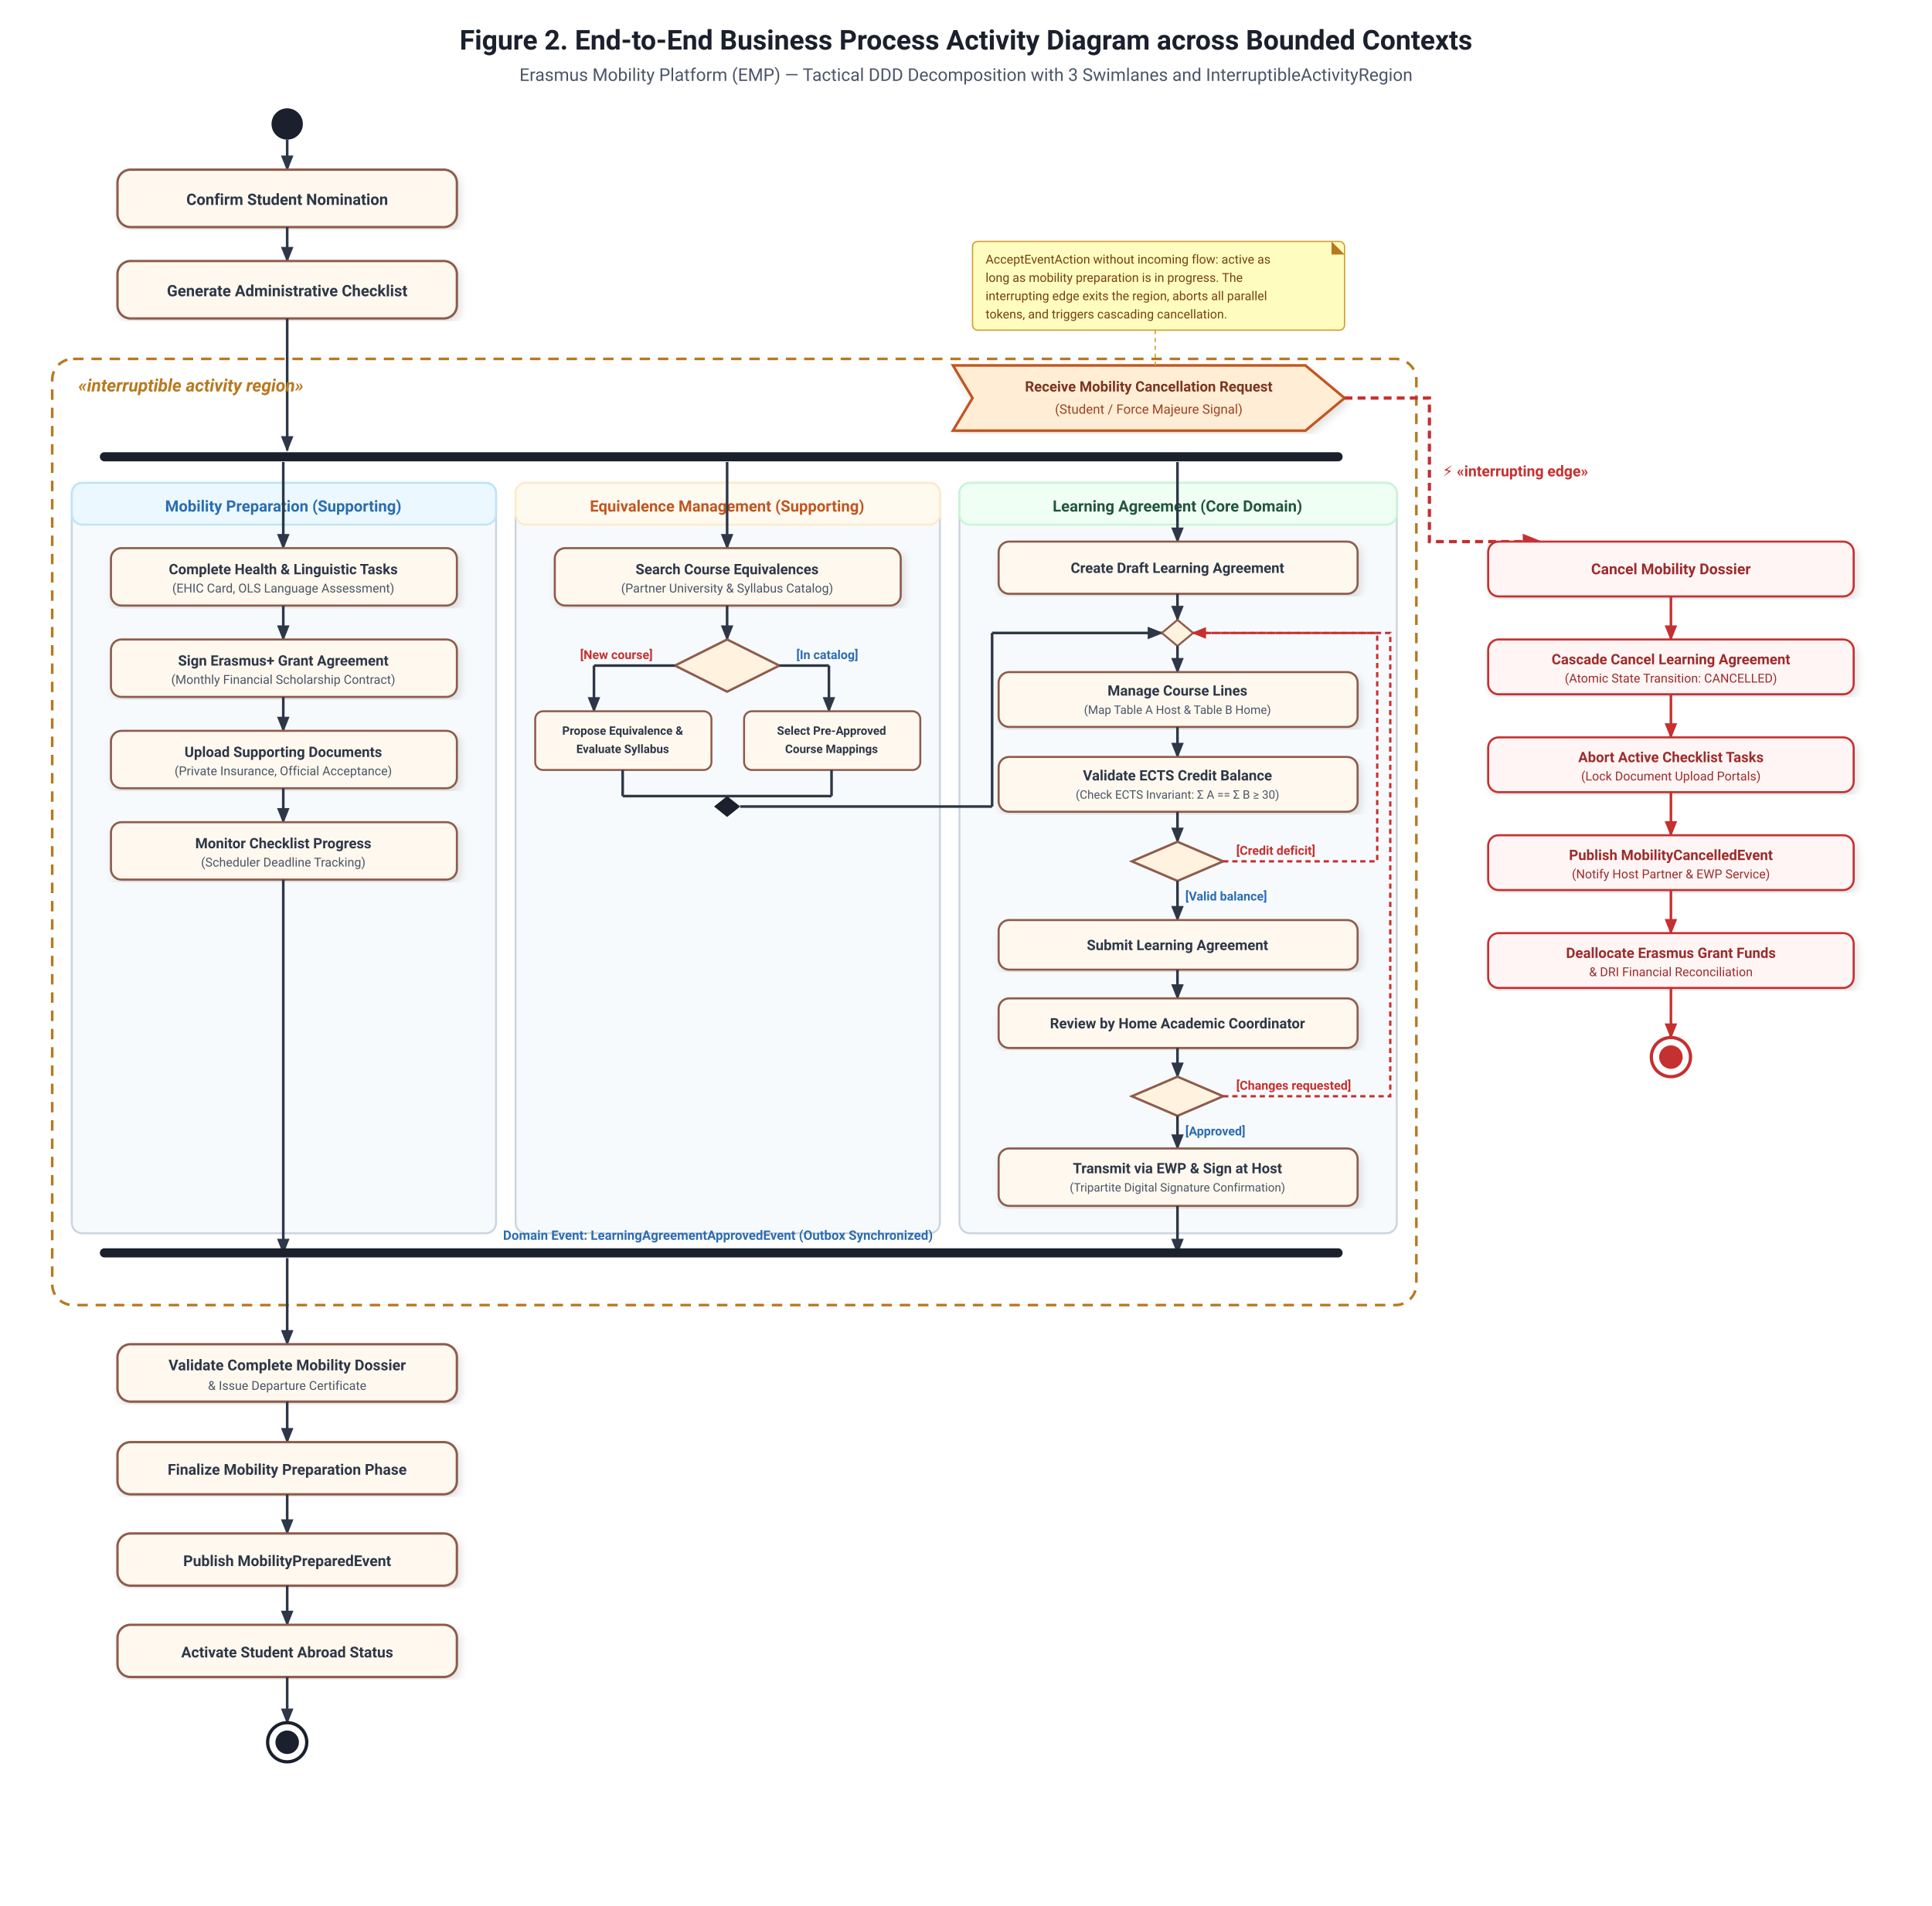
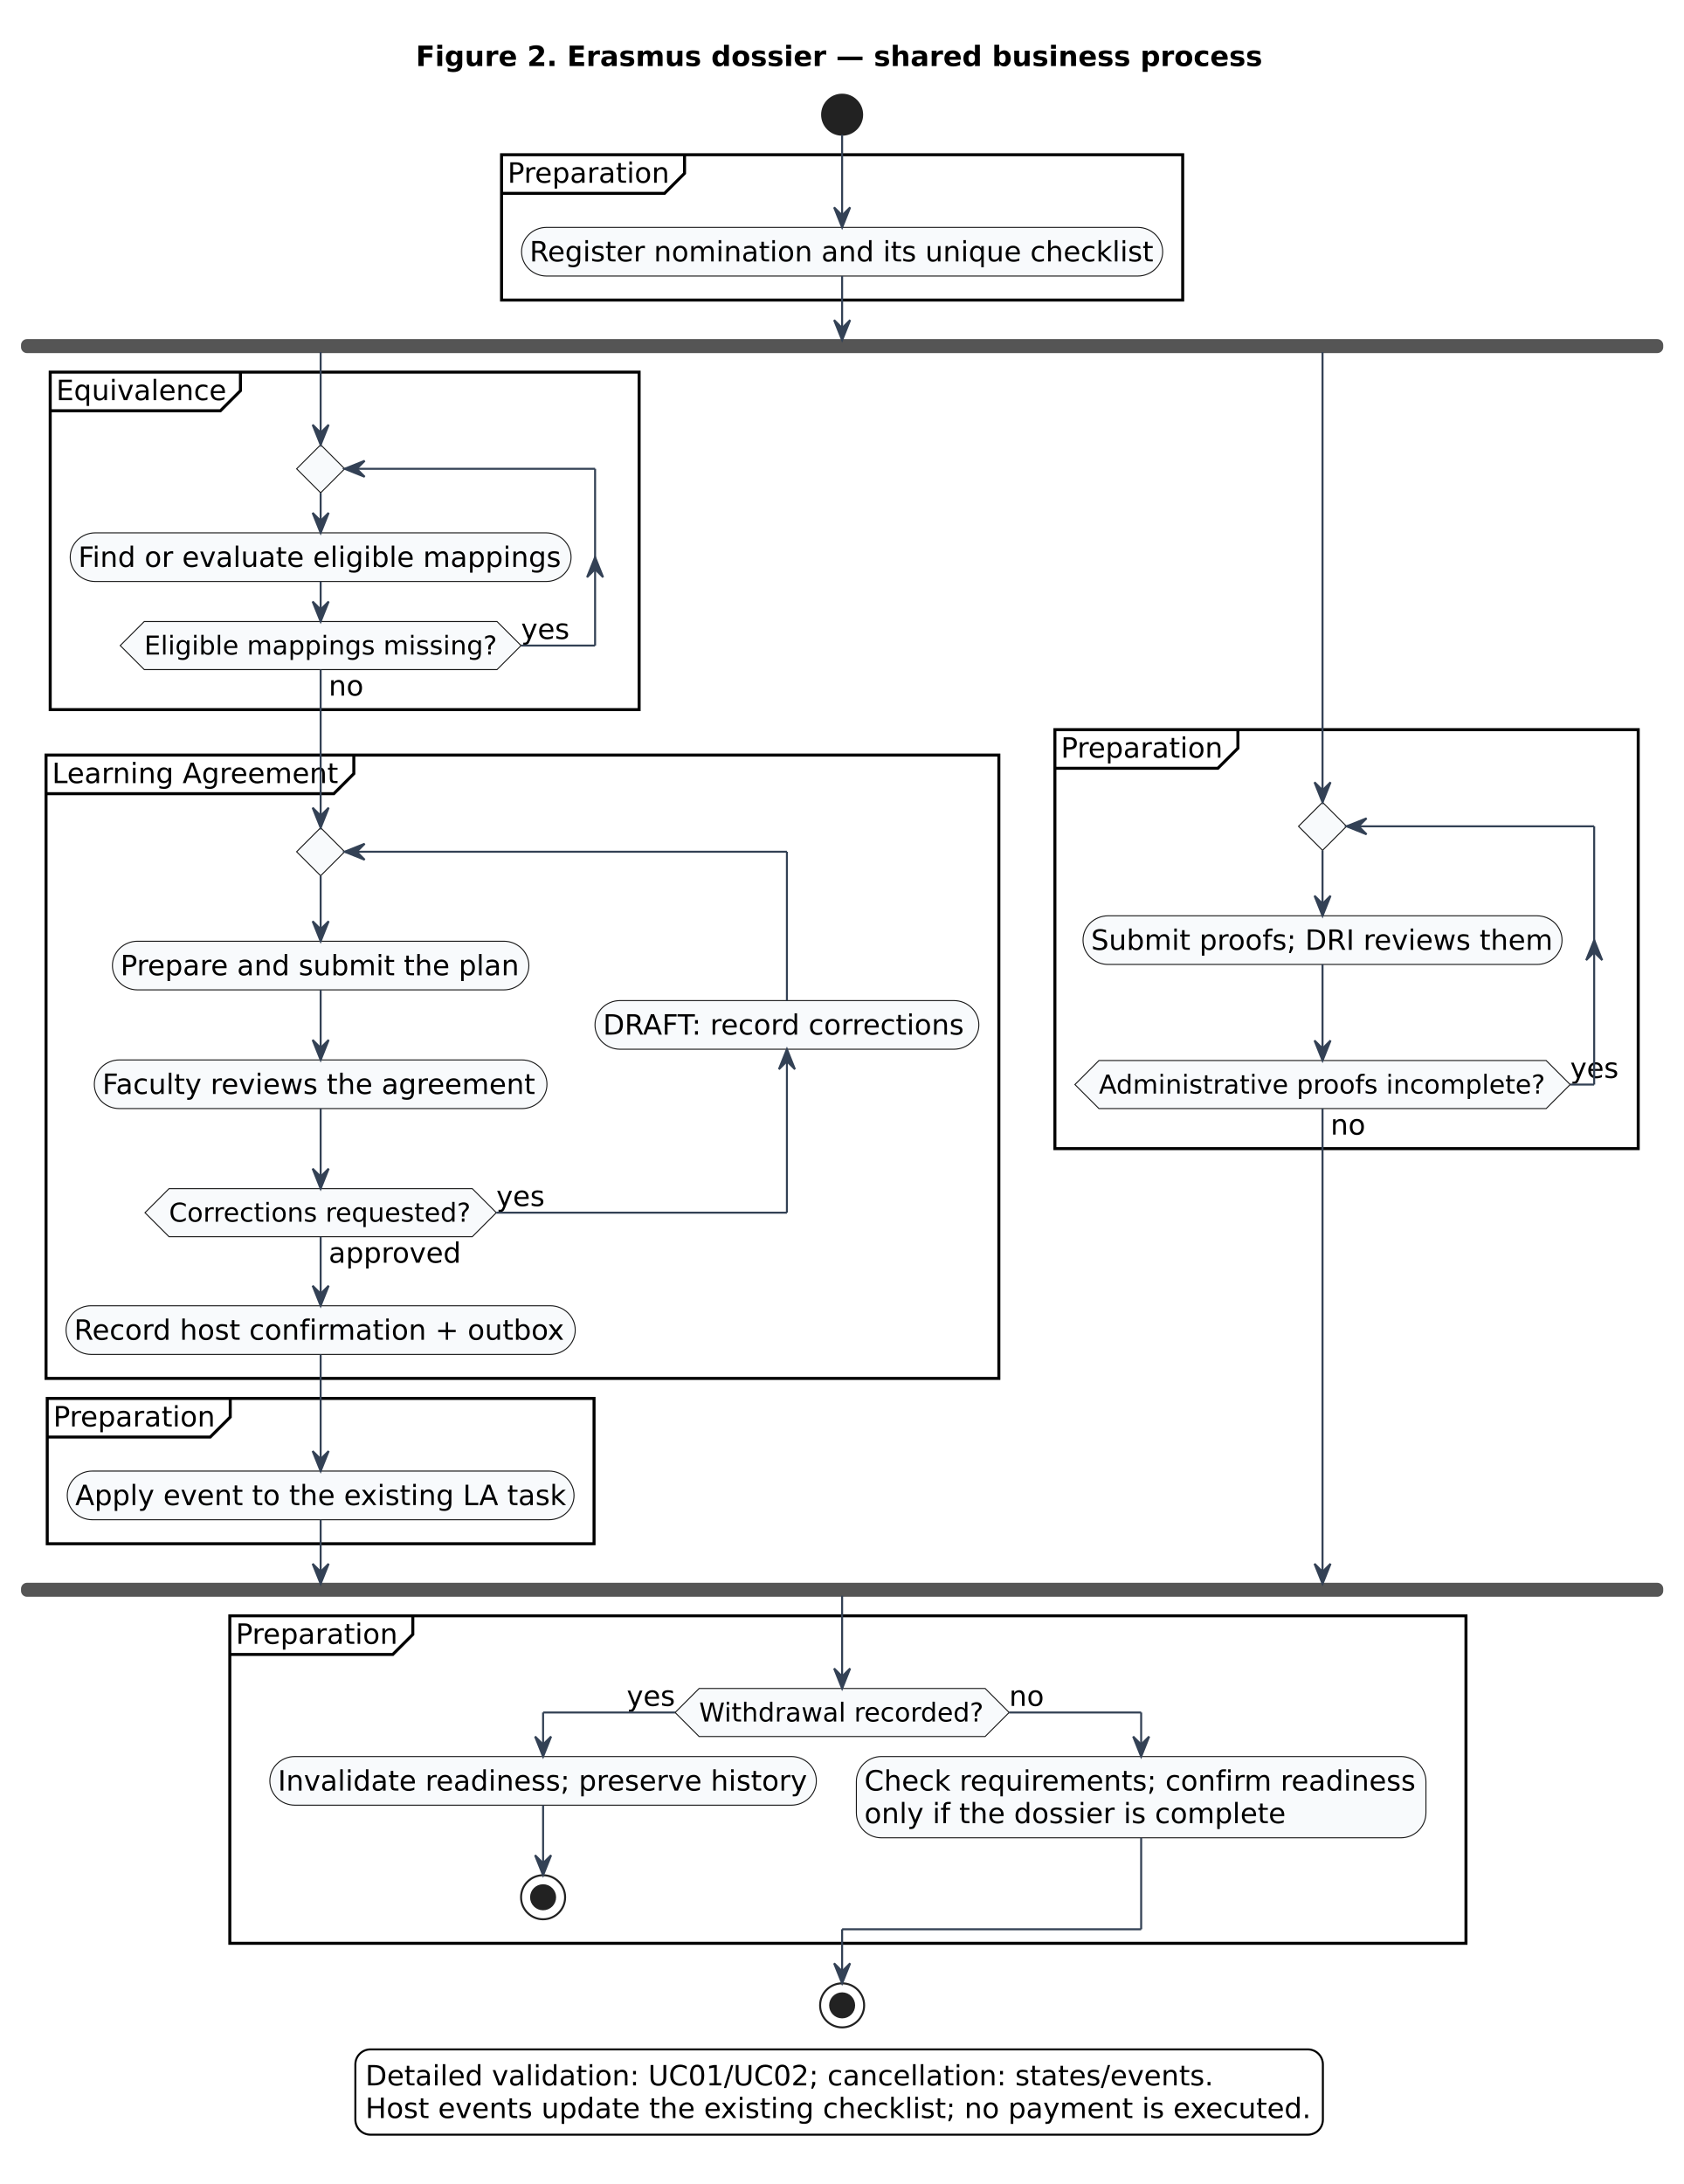
- <svg xmlns="http://www.w3.org/2000/svg" viewBox="0 0 1480 1460" width="100%" height="100%" style="background-color: #FFFFFF; font-family: -apple-system, BlinkMacSystemFont, 'Segoe UI', Roboto, Helvetica, Arial, sans-serif;">
-   <defs>
-     <marker id="arrow" viewBox="0 0 10 10" refX="9" refY="5" markerWidth="6" markerHeight="6" orient="auto-start-reverse">
-       <path d="M 0 1 L 10 5 L 0 9 z" fill="#2D3748" />
-     </marker>
-     <marker id="red-arrow" viewBox="0 0 10 10" refX="9" refY="5" markerWidth="6" markerHeight="6" orient="auto-start-reverse">
-       <path d="M 0 1 L 10 5 L 0 9 z" fill="#C53030" />
-     </marker>
-     <marker id="blue-arrow" viewBox="0 0 10 10" refX="9" refY="5" markerWidth="6" markerHeight="6" orient="auto-start-reverse">
-       <path d="M 0 1 L 10 5 L 0 9 z" fill="#2B6CB0" />
-     </marker>
-     <filter id="shadow" x="-5%" y="-5%" width="110%" height="110%">
-       <feDropShadow dx="2" dy="3" stdDeviation="3" flood-opacity="0.12" />
-     </filter>
-   </defs>
-   <text x="740" y="38" text-anchor="middle" font-size="21" font-weight="bold" fill="#1A202C">Figure 2. End-to-End Business Process Activity Diagram across Bounded Contexts</text>
-   <text x="740" y="62" text-anchor="middle" font-size="13.5" fill="#4A5568">Erasmus Mobility Platform (EMP) — Tactical DDD Decomposition with 3 Swimlanes and InterruptibleActivityRegion</text>
-   <circle cx="220" cy="95" r="12" fill="#1A202C" />
-   <line x1="220" y1="107" x2="220" y2="130" stroke="#2D3748" stroke-width="2" marker-end="url(#arrow)" />
-   <rect x="90" y="130" width="260" height="44" rx="10" fill="#FFF8EE" stroke="#8D5B4C" stroke-width="1.8" filter="url(#shadow)" />
-   <text x="220" y="157" text-anchor="middle" font-size="12" font-weight="600" fill="#2D3748">Confirm Student Nomination</text>
-   <line x1="220" y1="174" x2="220" y2="200" stroke="#2D3748" stroke-width="2" marker-end="url(#arrow)" />
-   <rect x="90" y="200" width="260" height="44" rx="10" fill="#FFF8EE" stroke="#8D5B4C" stroke-width="1.8" filter="url(#shadow)" />
-   <text x="220" y="227" text-anchor="middle" font-size="12" font-weight="600" fill="#2D3748">Generate Administrative Checklist</text>
-   <line x1="220" y1="244" x2="220" y2="345" stroke="#2D3748" stroke-width="2" marker-end="url(#arrow)" />
-   <rect x="40" y="275" width="1045" height="725" rx="16" fill="none" stroke="#B7791F" stroke-width="2" stroke-dasharray="8,6" />
-   <text x="60" y="300" font-size="13.5" font-style="italic" font-weight="bold" fill="#B7791F">«interruptible activity region»</text>
-   <polygon points="730,280 1000,280 1030,305 1000,330 730,330 745,305" fill="#FFEDD5" stroke="#C05621" stroke-width="2" filter="url(#shadow)" />
-   <text x="880" y="300" text-anchor="middle" font-size="11" font-weight="bold" fill="#7B341E">Receive Mobility Cancellation Request</text>
-   <text x="880" y="317" text-anchor="middle" font-size="10" fill="#9C4221">(Student / Force Majeure Signal)</text>
-   <rect x="745" y="185" width="285" height="68" rx="4" fill="#FEFCBF" stroke="#D69E2E" stroke-width="1" />
-   <path d="M 1020 185 L 1030 195 L 1020 195 Z" fill="#B7791F" />
-   <text x="755" y="202" font-size="9.5" fill="#744210">AcceptEventAction without incoming flow: active as</text>
-   <text x="755" y="216" font-size="9.5" fill="#744210">long as mobility preparation is in progress. The</text>
-   <text x="755" y="230" font-size="9.5" fill="#744210">interrupting edge exits the region, aborts all parallel</text>
-   <text x="755" y="244" font-size="9.5" fill="#744210">tokens, and triggers cascading cancellation.</text>
-   <line x1="885" y1="253" x2="885" y2="280" stroke="#D69E2E" stroke-width="1" stroke-dasharray="3,3" />
-   <path d="M 1030 305 L 1095 305 L 1095 415 L 1180 415" stroke="#C53030" stroke-width="2.5" stroke-dasharray="6,4" fill="none" marker-end="url(#red-arrow)" />
-   <text x="1105" y="365" font-size="11.5" font-weight="bold" fill="#C53030">⚡ «interrupting edge»</text>
-   <line x1="80" y1="350" x2="1025" y2="350" stroke="#1A202C" stroke-width="7" stroke-linecap="round" />
-   <rect x="55" y="370" width="325" height="575" rx="8" fill="#F7FAFC" stroke="#CBD5E0" stroke-width="1.5" />
-   <rect x="55" y="370" width="325" height="32" rx="8" fill="#EBF8FF" stroke="#BEE3F8" stroke-width="1.5" />
-   <text x="217" y="392" text-anchor="middle" font-size="12" font-weight="bold" fill="#2B6CB0">Mobility Preparation (Supporting)</text>
-   <rect x="395" y="370" width="325" height="575" rx="8" fill="#F7FAFC" stroke="#CBD5E0" stroke-width="1.5" />
-   <rect x="395" y="370" width="325" height="32" rx="8" fill="#FFFAF0" stroke="#FEEBC8" stroke-width="1.5" />
-   <text x="557" y="392" text-anchor="middle" font-size="12" font-weight="bold" fill="#C05621">Equivalence Management (Supporting)</text>
-   <rect x="735" y="370" width="335" height="575" rx="8" fill="#F7FAFC" stroke="#CBD5E0" stroke-width="1.5" />
-   <rect x="735" y="370" width="335" height="32" rx="8" fill="#F0FFF4" stroke="#C6F6D5" stroke-width="1.5" />
-   <text x="902" y="392" text-anchor="middle" font-size="12" font-weight="bold" fill="#22543D">Learning Agreement (Core Domain)</text>
-   <line x1="217" y1="354" x2="217" y2="420" stroke="#2D3748" stroke-width="2" marker-end="url(#arrow)" />
-   <rect x="85" y="420" width="265" height="44" rx="8" fill="#FFF8EE" stroke="#8D5B4C" stroke-width="1.6" filter="url(#shadow)" />
-   <text x="217" y="440" text-anchor="middle" font-size="11" font-weight="600" fill="#2D3748">Complete Health &amp; Linguistic Tasks</text>
-   <text x="217" y="454" text-anchor="middle" font-size="9.5" fill="#4A5568">(EHIC Card, OLS Language Assessment)</text>
-   <line x1="217" y1="464" x2="217" y2="490" stroke="#2D3748" stroke-width="2" marker-end="url(#arrow)" />
-   <rect x="85" y="490" width="265" height="44" rx="8" fill="#FFF8EE" stroke="#8D5B4C" stroke-width="1.6" filter="url(#shadow)" />
-   <text x="217" y="510" text-anchor="middle" font-size="11" font-weight="600" fill="#2D3748">Sign Erasmus+ Grant Agreement</text>
-   <text x="217" y="524" text-anchor="middle" font-size="9.5" fill="#4A5568">(Monthly Financial Scholarship Contract)</text>
-   <line x1="217" y1="534" x2="217" y2="560" stroke="#2D3748" stroke-width="2" marker-end="url(#arrow)" />
-   <rect x="85" y="560" width="265" height="44" rx="8" fill="#FFF8EE" stroke="#8D5B4C" stroke-width="1.6" filter="url(#shadow)" />
-   <text x="217" y="580" text-anchor="middle" font-size="11" font-weight="600" fill="#2D3748">Upload Supporting Documents</text>
-   <text x="217" y="594" text-anchor="middle" font-size="9.5" fill="#4A5568">(Private Insurance, Official Acceptance)</text>
-   <line x1="217" y1="604" x2="217" y2="630" stroke="#2D3748" stroke-width="2" marker-end="url(#arrow)" />
-   <rect x="85" y="630" width="265" height="44" rx="8" fill="#FFF8EE" stroke="#8D5B4C" stroke-width="1.6" filter="url(#shadow)" />
-   <text x="217" y="650" text-anchor="middle" font-size="11" font-weight="600" fill="#2D3748">Monitor Checklist Progress</text>
-   <text x="217" y="664" text-anchor="middle" font-size="9.5" fill="#4A5568">(Scheduler Deadline Tracking)</text>
-   <line x1="217" y1="674" x2="217" y2="960" stroke="#2D3748" stroke-width="2" marker-end="url(#arrow)" />
-   <line x1="557" y1="354" x2="557" y2="420" stroke="#2D3748" stroke-width="2" marker-end="url(#arrow)" />
-   <rect x="425" y="420" width="265" height="44" rx="8" fill="#FFF8EE" stroke="#8D5B4C" stroke-width="1.6" filter="url(#shadow)" />
-   <text x="557" y="440" text-anchor="middle" font-size="11" font-weight="600" fill="#2D3748">Search Course Equivalences</text>
-   <text x="557" y="454" text-anchor="middle" font-size="9.5" fill="#4A5568">(Partner University &amp; Syllabus Catalog)</text>
-   <line x1="557" y1="464" x2="557" y2="490" stroke="#2D3748" stroke-width="2" marker-end="url(#arrow)" />
-   <polygon points="557,490 597,510 557,530 517,510" fill="#FFF2DF" stroke="#8D5B4C" stroke-width="1.8" />
-   <text x="610" y="505" font-size="9.5" font-weight="bold" fill="#2B6CB0">[In catalog]</text>
-   <text x="500" y="505" text-anchor="end" font-size="9.5" font-weight="bold" fill="#C53030">[New course]</text>
-   <line x1="517" y1="510" x2="455" y2="510" stroke="#2D3748" stroke-width="2" />
-   <line x1="455" y1="510" x2="455" y2="545" stroke="#2D3748" stroke-width="2" marker-end="url(#arrow)" />
-   <rect x="410" y="545" width="135" height="45" rx="6" fill="#FFF8EE" stroke="#8D5B4C" stroke-width="1.5" />
-   <text x="477" y="563" text-anchor="middle" font-size="9" font-weight="600" fill="#2D3748">Propose Equivalence &amp;</text>
-   <text x="477" y="577" text-anchor="middle" font-size="9" font-weight="600" fill="#2D3748">Evaluate Syllabus</text>
-   <line x1="477" y1="590" x2="477" y2="610" stroke="#2D3748" stroke-width="2" />
-   <line x1="477" y1="610" x2="557" y2="610" stroke="#2D3748" stroke-width="2" />
-   <line x1="597" y1="510" x2="635" y2="510" stroke="#2D3748" stroke-width="2" />
-   <line x1="635" y1="510" x2="635" y2="545" stroke="#2D3748" stroke-width="2" marker-end="url(#arrow)" />
-   <rect x="570" y="545" width="135" height="45" rx="6" fill="#FFF8EE" stroke="#8D5B4C" stroke-width="1.5" />
-   <text x="637" y="563" text-anchor="middle" font-size="9" font-weight="600" fill="#2D3748">Select Pre-Approved</text>
-   <text x="637" y="577" text-anchor="middle" font-size="9" font-weight="600" fill="#2D3748">Course Mappings</text>
-   <line x1="637" y1="590" x2="637" y2="610" stroke="#2D3748" stroke-width="2" />
-   <line x1="637" y1="610" x2="557" y2="610" stroke="#2D3748" stroke-width="2" />
-   <polygon points="557,610 567,618 557,626 547,618" fill="#1A202C" />
-   <line x1="567" y1="618" x2="760" y2="618" stroke="#2D3748" stroke-width="2" />
-   <line x1="760" y1="618" x2="760" y2="485" stroke="#2D3748" stroke-width="2" />
-   <line x1="760" y1="485" x2="890" y2="485" stroke="#2D3748" stroke-width="2" marker-end="url(#arrow)" />
-   <line x1="902" y1="354" x2="902" y2="415" stroke="#2D3748" stroke-width="2" marker-end="url(#arrow)" />
-   <rect x="765" y="415" width="275" height="40" rx="8" fill="#FFF8EE" stroke="#8D5B4C" stroke-width="1.6" filter="url(#shadow)" />
-   <text x="902" y="439" text-anchor="middle" font-size="11" font-weight="600" fill="#2D3748">Create Draft Learning Agreement</text>
-   <line x1="902" y1="455" x2="902" y2="475" stroke="#2D3748" stroke-width="2" marker-end="url(#arrow)" />
-   <polygon points="902,475 914,485 902,495 890,485" fill="#FFF2DF" stroke="#8D5B4C" stroke-width="1.5" />
-   <line x1="902" y1="495" x2="902" y2="515" stroke="#2D3748" stroke-width="2" marker-end="url(#arrow)" />
-   <rect x="765" y="515" width="275" height="42" rx="8" fill="#FFF8EE" stroke="#8D5B4C" stroke-width="1.6" filter="url(#shadow)" />
-   <text x="902" y="533" text-anchor="middle" font-size="11" font-weight="600" fill="#2D3748">Manage Course Lines</text>
-   <text x="902" y="547" text-anchor="middle" font-size="9" fill="#4A5568">(Map Table A Host &amp; Table B Home)</text>
-   <line x1="902" y1="557" x2="902" y2="580" stroke="#2D3748" stroke-width="2" marker-end="url(#arrow)" />
-   <rect x="765" y="580" width="275" height="42" rx="8" fill="#FFF8EE" stroke="#8D5B4C" stroke-width="1.6" filter="url(#shadow)" />
-   <text x="902" y="598" text-anchor="middle" font-size="11" font-weight="600" fill="#2D3748">Validate ECTS Credit Balance</text>
-   <text x="902" y="612" text-anchor="middle" font-size="9" fill="#4A5568">(Check ECTS Invariant: Σ A == Σ B ≥ 30)</text>
-   <line x1="902" y1="622" x2="902" y2="645" stroke="#2D3748" stroke-width="2" marker-end="url(#arrow)" />
-   <polygon points="902,645 937,660 902,675 867,660" fill="#FFF2DF" stroke="#8D5B4C" stroke-width="1.8" />
-   <text x="947" y="655" font-size="9.5" font-weight="bold" fill="#C53030">[Credit deficit]</text>
-   <text x="908" y="690" font-size="9.5" font-weight="bold" fill="#2B6CB0">[Valid balance]</text>
-   <path d="M 937 660 L 1055 660 L 1055 485 L 914 485" stroke="#C53030" stroke-width="1.8" stroke-dasharray="4,3" fill="none" marker-end="url(#red-arrow)" />
-   <line x1="902" y1="675" x2="902" y2="705" stroke="#2D3748" stroke-width="2" marker-end="url(#arrow)" />
-   <rect x="765" y="705" width="275" height="38" rx="8" fill="#FFF8EE" stroke="#8D5B4C" stroke-width="1.6" filter="url(#shadow)" />
-   <text x="902" y="728" text-anchor="middle" font-size="11" font-weight="600" fill="#2D3748">Submit Learning Agreement</text>
-   <line x1="902" y1="743" x2="902" y2="765" stroke="#2D3748" stroke-width="2" marker-end="url(#arrow)" />
-   <rect x="765" y="765" width="275" height="38" rx="8" fill="#FFF8EE" stroke="#8D5B4C" stroke-width="1.6" filter="url(#shadow)" />
-   <text x="902" y="788" text-anchor="middle" font-size="11" font-weight="600" fill="#2D3748">Review by Home Academic Coordinator</text>
-   <line x1="902" y1="803" x2="902" y2="825" stroke="#2D3748" stroke-width="2" marker-end="url(#arrow)" />
-   <polygon points="902,825 937,840 902,855 867,840" fill="#FFF2DF" stroke="#8D5B4C" stroke-width="1.8" />
-   <text x="947" y="835" font-size="9.5" font-weight="bold" fill="#C53030">[Changes requested]</text>
-   <text x="908" y="870" font-size="9.5" font-weight="bold" fill="#2B6CB0">[Approved]</text>
-   <path d="M 937 840 L 1065 840 L 1065 485 L 914 485" stroke="#C53030" stroke-width="1.8" stroke-dasharray="4,3" fill="none" marker-end="url(#red-arrow)" />
-   <line x1="902" y1="855" x2="902" y2="880" stroke="#2D3748" stroke-width="2" marker-end="url(#arrow)" />
-   <rect x="765" y="880" width="275" height="44" rx="8" fill="#FFF8EE" stroke="#8D5B4C" stroke-width="1.6" filter="url(#shadow)" />
-   <text x="902" y="899" text-anchor="middle" font-size="11" font-weight="600" fill="#2D3748">Transmit via EWP &amp; Sign at Host</text>
-   <text x="902" y="913" text-anchor="middle" font-size="9" fill="#4A5568">(Tripartite Digital Signature Confirmation)</text>
-   <line x1="902" y1="924" x2="902" y2="960" stroke="#2D3748" stroke-width="2" marker-end="url(#arrow)" />
-   <line x1="80" y1="960" x2="1025" y2="960" stroke="#1A202C" stroke-width="7" stroke-linecap="round" />
-   <text x="550" y="950" text-anchor="middle" font-size="10" font-weight="bold" fill="#2B6CB0">Domain Event: LearningAgreementApprovedEvent (Outbox Synchronized)</text>
-   <line x1="220" y1="964" x2="220" y2="1030" stroke="#2D3748" stroke-width="2" marker-end="url(#arrow)" />
-   <rect x="90" y="1030" width="260" height="44" rx="10" fill="#FFF8EE" stroke="#8D5B4C" stroke-width="1.8" filter="url(#shadow)" />
-   <text x="220" y="1050" text-anchor="middle" font-size="11.5" font-weight="600" fill="#2D3748">Validate Complete Mobility Dossier</text>
-   <text x="220" y="1065" text-anchor="middle" font-size="9.5" fill="#4A5568">&amp; Issue Departure Certificate</text>
-   <line x1="220" y1="1074" x2="220" y2="1105" stroke="#2D3748" stroke-width="2" marker-end="url(#arrow)" />
-   <rect x="90" y="1105" width="260" height="40" rx="10" fill="#FFF8EE" stroke="#8D5B4C" stroke-width="1.8" filter="url(#shadow)" />
-   <text x="220" y="1130" text-anchor="middle" font-size="11.5" font-weight="600" fill="#2D3748">Finalize Mobility Preparation Phase</text>
-   <line x1="220" y1="1145" x2="220" y2="1175" stroke="#2D3748" stroke-width="2" marker-end="url(#arrow)" />
-   <rect x="90" y="1175" width="260" height="40" rx="10" fill="#FFF8EE" stroke="#8D5B4C" stroke-width="1.8" filter="url(#shadow)" />
-   <text x="220" y="1200" text-anchor="middle" font-size="11.5" font-weight="600" fill="#2D3748">Publish MobilityPreparedEvent</text>
-   <line x1="220" y1="1215" x2="220" y2="1245" stroke="#2D3748" stroke-width="2" marker-end="url(#arrow)" />
-   <rect x="90" y="1245" width="260" height="40" rx="10" fill="#FFF8EE" stroke="#8D5B4C" stroke-width="1.8" filter="url(#shadow)" />
-   <text x="220" y="1270" text-anchor="middle" font-size="11.5" font-weight="600" fill="#2D3748">Activate Student Abroad Status</text>
-   <line x1="220" y1="1285" x2="220" y2="1320" stroke="#2D3748" stroke-width="2" marker-end="url(#arrow)" />
-   <circle cx="220" cy="1335" r="15" fill="none" stroke="#1A202C" stroke-width="2.5" />
-   <circle cx="220" cy="1335" r="9" fill="#1A202C" />
-   <rect x="1140" y="415" width="280" height="42" rx="8" fill="#FFF5F5" stroke="#C53030" stroke-width="1.6" filter="url(#shadow)" />
-   <text x="1280" y="440" text-anchor="middle" font-size="11.5" font-weight="bold" fill="#9B2C2C">Cancel Mobility Dossier</text>
-   <line x1="1280" y1="457" x2="1280" y2="490" stroke="#C53030" stroke-width="2" marker-end="url(#red-arrow)" />
-   <rect x="1140" y="490" width="280" height="42" rx="8" fill="#FFF5F5" stroke="#C53030" stroke-width="1.6" filter="url(#shadow)" />
-   <text x="1280" y="509" text-anchor="middle" font-size="11" font-weight="600" fill="#9B2C2C">Cascade Cancel Learning Agreement</text>
-   <text x="1280" y="523" text-anchor="middle" font-size="9.5" fill="#9B2C2C">(Atomic State Transition: CANCELLED)</text>
-   <line x1="1280" y1="532" x2="1280" y2="565" stroke="#C53030" stroke-width="2" marker-end="url(#red-arrow)" />
-   <rect x="1140" y="565" width="280" height="42" rx="8" fill="#FFF5F5" stroke="#C53030" stroke-width="1.6" filter="url(#shadow)" />
-   <text x="1280" y="584" text-anchor="middle" font-size="11" font-weight="600" fill="#9B2C2C">Abort Active Checklist Tasks</text>
-   <text x="1280" y="598" text-anchor="middle" font-size="9.5" fill="#9B2C2C">(Lock Document Upload Portals)</text>
-   <line x1="1280" y1="607" x2="1280" y2="640" stroke="#C53030" stroke-width="2" marker-end="url(#red-arrow)" />
-   <rect x="1140" y="640" width="280" height="42" rx="8" fill="#FFF5F5" stroke="#C53030" stroke-width="1.6" filter="url(#shadow)" />
-   <text x="1280" y="659" text-anchor="middle" font-size="11" font-weight="600" fill="#9B2C2C">Publish MobilityCancelledEvent</text>
-   <text x="1280" y="673" text-anchor="middle" font-size="9.5" fill="#9B2C2C">(Notify Host Partner &amp; EWP Service)</text>
-   <line x1="1280" y1="682" x2="1280" y2="715" stroke="#C53030" stroke-width="2" marker-end="url(#red-arrow)" />
-   <rect x="1140" y="715" width="280" height="42" rx="8" fill="#FFF5F5" stroke="#C53030" stroke-width="1.6" filter="url(#shadow)" />
-   <text x="1280" y="734" text-anchor="middle" font-size="11" font-weight="600" fill="#9B2C2C">Deallocate Erasmus Grant Funds</text>
-   <text x="1280" y="748" text-anchor="middle" font-size="9.5" fill="#9B2C2C">&amp; DRI Financial Reconciliation</text>
-   <line x1="1280" y1="757" x2="1280" y2="795" stroke="#C53030" stroke-width="2" marker-end="url(#red-arrow)" />
-   <circle cx="1280" cy="810" r="15" fill="none" stroke="#C53030" stroke-width="2.5" />
-   <circle cx="1280" cy="810" r="9" fill="#C53030" />
+ <svg xmlns="http://www.w3.org/2000/svg" contentStyleType="text/css" data-diagram-type="ACTIVITY" height="1091px" preserveAspectRatio="none" style="width:841px;height:1091px;background:#FFFFFF;" version="1.1" viewBox="0 0 841 1091" width="841px" zoomAndPan="magnify">
+   <defs />
+   <g>
+     <g class="title" data-source-line="1">
+       <text fill="#000000" font-family="DejaVu Sans" font-size="14" font-weight="bold" lengthAdjust="spacing" textLength="422.987" x="207.758" y="32.995">Figure 2. Erasmus dossier — shared business process</text>
+     </g>
+     <ellipse cx="420.752" cy="57.297" fill="#222222" rx="10" ry="10" style="stroke:#222222;stroke-width:1;" />
+     <rect fill="none" height="72.594" style="stroke:#000000;stroke-width:1.5;" width="340.327" x="250.588" y="77.297" />
+     <path d="M342.018,77.297 L342.018,86.594 L332.018,96.594 L250.588,96.594" fill="none" style="stroke:#000000;stroke-width:1.5;" />
+     <text fill="#000000" font-family="DejaVu Sans" font-size="14" lengthAdjust="spacing" textLength="81.43" x="253.588" y="91.292">Preparation</text>
+     <rect fill="#F8FAFC" height="24.297" rx="12.5" ry="12.5" style="stroke:#181818;stroke-width:0.5;" width="320.327" x="260.588" y="113.594" />
+     <text fill="#000000" font-family="DejaVu Sans" font-size="14" lengthAdjust="spacing" textLength="312.327" x="264.588" y="130.589">Register nomination and its unique checklist</text>
+     <rect fill="#555555" height="6" rx="2.5" ry="2.5" style="stroke:#555555;stroke-width:1;" width="819.503" x="11" y="169.891" />
+     <rect fill="none" height="168.594" style="stroke:#000000;stroke-width:1.5;" width="294.238" x="25.085" y="185.891" />
+     <path d="M120.131,185.891 L120.131,195.188 L110.131,205.188 L25.085,205.188" fill="none" style="stroke:#000000;stroke-width:1.5;" />
+     <text fill="#000000" font-family="DejaVu Sans" font-size="14" lengthAdjust="spacing" textLength="85.046" x="28.085" y="199.886">Equivalence</text>
+     <rect fill="#F8FAFC" height="24.297" rx="12.5" ry="12.5" style="stroke:#181818;stroke-width:0.5;" width="250.238" x="35.085" y="266.188" />
+     <text fill="#000000" font-family="DejaVu Sans" font-size="14" lengthAdjust="spacing" textLength="242.238" x="39.085" y="283.183">Find or evaluate eligible mappings</text>
+     <polygon fill="#F8FAFC" points="160.204,222.188,172.204,234.188,160.204,246.188,148.204,234.188,160.204,222.188" style="stroke:#181818;stroke-width:0.5;" />
+     <polygon fill="#F8FAFC" points="72.073,310.484,248.335,310.484,260.335,322.484,248.335,334.484,72.073,334.484,60.073,322.484,72.073,310.484" style="stroke:#181818;stroke-width:0.5;" />
+     <text fill="#000000" font-family="DejaVu Sans" font-size="14" lengthAdjust="spacing" textLength="17.439" x="164.204" y="347.479">no</text>
+     <text fill="#000000" font-family="DejaVu Sans" font-size="13" lengthAdjust="spacing" textLength="176.262" x="72.073" y="326.985">Eligible mappings missing?</text>
+     <text fill="#000000" font-family="DejaVu Sans" font-size="14" lengthAdjust="spacing" textLength="24.192" x="260.335" y="319.183">yes</text>
+     <rect fill="none" height="311.386" style="stroke:#000000;stroke-width:1.5;" width="476.059" x="23" y="377.188" />
+     <path d="M176.78,377.188 L176.78,386.484 L166.78,396.484 L23,396.484" fill="none" style="stroke:#000000;stroke-width:1.5;" />
+     <text fill="#000000" font-family="DejaVu Sans" font-size="14" lengthAdjust="spacing" textLength="143.78" x="26" y="391.183">Learning Agreement</text>
+     <rect fill="#F8FAFC" height="24.297" rx="12.5" ry="12.5" style="stroke:#181818;stroke-width:0.5;" width="208.06" x="56.174" y="470.188" />
+     <text fill="#000000" font-family="DejaVu Sans" font-size="14" lengthAdjust="spacing" textLength="200.06" x="60.174" y="487.183">Prepare and submit the plan</text>
+     <rect fill="#F8FAFC" height="24.297" rx="12.5" ry="12.5" style="stroke:#181818;stroke-width:0.5;" width="226.155" x="47.127" y="529.484" />
+     <text fill="#000000" font-family="DejaVu Sans" font-size="14" lengthAdjust="spacing" textLength="218.155" x="51.127" y="546.48">Faculty reviews the agreement</text>
+     <polygon fill="#F8FAFC" points="160.204,413.484,172.204,425.484,160.204,437.484,148.204,425.484,160.204,413.484" style="stroke:#181818;stroke-width:0.5;" />
+     <polygon fill="#F8FAFC" points="84.442,593.781,235.967,593.781,247.967,605.781,235.967,617.781,84.442,617.781,72.442,605.781,84.442,593.781" style="stroke:#181818;stroke-width:0.5;" />
+     <text fill="#000000" font-family="DejaVu Sans" font-size="14" lengthAdjust="spacing" textLength="66.459" x="164.204" y="630.776">approved</text>
+     <text fill="#000000" font-family="DejaVu Sans" font-size="13" lengthAdjust="spacing" textLength="151.525" x="84.442" y="610.282">Corrections requested?</text>
+     <text fill="#000000" font-family="DejaVu Sans" font-size="14" lengthAdjust="spacing" textLength="24.192" x="247.967" y="602.48">yes</text>
+     <rect fill="#F8FAFC" height="24.297" rx="12.5" ry="12.5" style="stroke:#181818;stroke-width:0.5;" width="191.777" x="297.282" y="499.836" />
+     <text fill="#000000" font-family="DejaVu Sans" font-size="14" lengthAdjust="spacing" textLength="183.777" x="301.282" y="516.831">DRAFT: record corrections</text>
+     <rect fill="#F8FAFC" height="24.297" rx="12.5" ry="12.5" style="stroke:#181818;stroke-width:0.5;" width="254.408" x="33" y="652.276" />
+     <text fill="#000000" font-family="DejaVu Sans" font-size="14" lengthAdjust="spacing" textLength="246.408" x="37" y="669.271">Record host confirmation + outbox</text>
+     <rect fill="none" height="72.594" style="stroke:#000000;stroke-width:1.5;" width="273.198" x="23.605" y="698.573" />
+     <path d="M115.035,698.573 L115.035,707.87 L105.035,717.87 L23.605,717.87" fill="none" style="stroke:#000000;stroke-width:1.5;" />
+     <text fill="#000000" font-family="DejaVu Sans" font-size="14" lengthAdjust="spacing" textLength="81.43" x="26.605" y="712.568">Preparation</text>
+     <rect fill="#F8FAFC" height="24.297" rx="12.5" ry="12.5" style="stroke:#181818;stroke-width:0.5;" width="253.198" x="33.605" y="734.87" />
+     <text fill="#000000" font-family="DejaVu Sans" font-size="14" lengthAdjust="spacing" textLength="245.198" x="37.605" y="751.865">Apply event to the existing LA task</text>
+     <rect fill="none" height="209.297" style="stroke:#000000;stroke-width:1.5;" width="291.444" x="527.059" y="364.484" />
+     <path d="M618.489,364.484 L618.489,373.781 L608.489,383.781 L527.059,383.781" fill="none" style="stroke:#000000;stroke-width:1.5;" />
+     <text fill="#000000" font-family="DejaVu Sans" font-size="14" lengthAdjust="spacing" textLength="81.43" x="530.059" y="378.479">Preparation</text>
+     <rect fill="#F8FAFC" height="24.297" rx="12.5" ry="12.5" style="stroke:#181818;stroke-width:0.5;" width="239.328" x="541.117" y="457.484" />
+     <text fill="#000000" font-family="DejaVu Sans" font-size="14" lengthAdjust="spacing" textLength="231.328" x="545.117" y="474.479">Submit proofs; DRI reviews them</text>
+     <polygon fill="#F8FAFC" points="660.781,400.781,672.781,412.781,660.781,424.781,648.781,412.781,660.781,400.781" style="stroke:#181818;stroke-width:0.5;" />
+     <polygon fill="#F8FAFC" points="549.059,529.781,772.503,529.781,784.503,541.781,772.503,553.781,549.059,553.781,537.059,541.781,549.059,529.781" style="stroke:#181818;stroke-width:0.5;" />
+     <text fill="#000000" font-family="DejaVu Sans" font-size="14" lengthAdjust="spacing" textLength="17.439" x="664.781" y="566.776">no</text>
+     <text fill="#000000" font-family="DejaVu Sans" font-size="13" lengthAdjust="spacing" textLength="223.444" x="549.059" y="546.282">Administrative proofs incomplete?</text>
+     <text fill="#000000" font-family="DejaVu Sans" font-size="14" lengthAdjust="spacing" textLength="24.192" x="784.503" y="538.48">yes</text>
+     <rect fill="#555555" height="6" rx="2.5" ry="2.5" style="stroke:#555555;stroke-width:1;" width="819.503" x="11" y="791.167" />
+     <rect fill="none" height="163.594" style="stroke:#000000;stroke-width:1.5;" width="617.625" x="114.82" y="807.167" />
+     <path d="M206.25,807.167 L206.25,816.464 L196.25,826.464 L114.82,826.464" fill="none" style="stroke:#000000;stroke-width:1.5;" />
+     <text fill="#000000" font-family="DejaVu Sans" font-size="14" lengthAdjust="spacing" textLength="81.43" x="117.82" y="821.162">Preparation</text>
+     <polygon fill="#F8FAFC" points="349.302,843.464,492.201,843.464,504.201,855.464,492.201,867.464,349.302,867.464,337.302,855.464,349.302,843.464" style="stroke:#181818;stroke-width:0.5;" />
+     <text fill="#000000" font-family="DejaVu Sans" font-size="13" lengthAdjust="spacing" textLength="142.898" x="349.302" y="859.964">Withdrawal recorded?</text>
+     <text fill="#000000" font-family="DejaVu Sans" font-size="14" lengthAdjust="spacing" textLength="24.192" x="313.11" y="852.162">yes</text>
+     <text fill="#000000" font-family="DejaVu Sans" font-size="14" lengthAdjust="spacing" textLength="17.439" x="504.201" y="852.162">no</text>
+     <rect fill="#F8FAFC" height="24.297" rx="12.5" ry="12.5" style="stroke:#181818;stroke-width:0.5;" width="273.05" x="134.82" y="877.464" />
+     <text fill="#000000" font-family="DejaVu Sans" font-size="14" lengthAdjust="spacing" textLength="265.05" x="138.82" y="894.459">Invalidate readiness; preserve history</text>
+     <ellipse cx="271.345" cy="947.761" fill="none" rx="11" ry="11" style="stroke:#222222;stroke-width:1;" />
+     <ellipse cx="271.345" cy="947.761" fill="#222222" rx="6" ry="6" style="stroke:#222222;stroke-width:1;" />
+     <rect fill="#F8FAFC" height="40.594" rx="12.5" ry="12.5" style="stroke:#181818;stroke-width:0.5;" width="284.575" x="427.87" y="877.464" />
+     <text fill="#000000" font-family="DejaVu Sans" font-size="14" lengthAdjust="spacing" textLength="276.575" x="431.87" y="894.459">Check requirements; confirm readiness</text>
+     <text fill="#000000" font-family="DejaVu Sans" font-size="14" lengthAdjust="spacing" textLength="210.533" x="431.87" y="910.756">only if the dossier is complete</text>
+     <ellipse cx="420.752" cy="1001.761" fill="none" rx="11" ry="11" style="stroke:#222222;stroke-width:1;" />
+     <ellipse cx="420.752" cy="1001.761" fill="#222222" rx="6" ry="6" style="stroke:#222222;stroke-width:1;" />
+     <line style="stroke:#334155;stroke-width:1;" x1="420.752" x2="420.752" y1="67.297" y2="113.594" />
+     <polygon fill="#334155" points="416.752,103.594,420.752,113.594,424.752,103.594,420.752,107.594" style="stroke:#334155;stroke-width:1;" />
+     <line style="stroke:#334155;stroke-width:1;" x1="160.204" x2="160.204" y1="246.188" y2="266.188" />
+     <polygon fill="#334155" points="156.204,256.188,160.204,266.188,164.204,256.188,160.204,260.188" style="stroke:#334155;stroke-width:1;" />
+     <line style="stroke:#334155;stroke-width:1;" x1="260.335" x2="297.323" y1="322.484" y2="322.484" />
+     <polygon fill="#334155" points="293.323,288.336,297.323,278.336,301.323,288.336,297.323,284.336" style="stroke:#334155;stroke-width:1;" />
+     <line style="stroke:#334155;stroke-width:1;" x1="297.323" x2="297.323" y1="234.188" y2="322.484" />
+     <line style="stroke:#334155;stroke-width:1;" x1="297.323" x2="172.204" y1="234.188" y2="234.188" />
+     <polygon fill="#334155" points="182.204,230.188,172.204,234.188,182.204,238.188,178.204,234.188" style="stroke:#334155;stroke-width:1;" />
+     <line style="stroke:#334155;stroke-width:1;" x1="160.204" x2="160.204" y1="290.484" y2="310.484" />
+     <polygon fill="#334155" points="156.204,300.484,160.204,310.484,164.204,300.484,160.204,304.484" style="stroke:#334155;stroke-width:1;" />
+     <line style="stroke:#334155;stroke-width:1;" x1="160.204" x2="160.204" y1="494.484" y2="529.484" />
+     <polygon fill="#334155" points="156.204,519.484,160.204,529.484,164.204,519.484,160.204,523.484" style="stroke:#334155;stroke-width:1;" />
+     <line style="stroke:#334155;stroke-width:1;" x1="160.204" x2="160.204" y1="437.484" y2="470.188" />
+     <polygon fill="#334155" points="156.204,460.188,160.204,470.188,164.204,460.188,160.204,464.188" style="stroke:#334155;stroke-width:1;" />
+     <line style="stroke:#334155;stroke-width:1;" x1="247.967" x2="393.17" y1="605.781" y2="605.781" />
+     <line style="stroke:#334155;stroke-width:1;" x1="393.17" x2="393.17" y1="524.133" y2="605.781" />
+     <polygon fill="#334155" points="389.17,534.133,393.17,524.133,397.17,534.133,393.17,530.133" style="stroke:#334155;stroke-width:1;" />
+     <line style="stroke:#334155;stroke-width:1;" x1="393.17" x2="393.17" y1="425.484" y2="499.836" />
+     <line style="stroke:#334155;stroke-width:1;" x1="393.17" x2="172.204" y1="425.484" y2="425.484" />
+     <polygon fill="#334155" points="182.204,421.484,172.204,425.484,182.204,429.484,178.204,425.484" style="stroke:#334155;stroke-width:1;" />
+     <line style="stroke:#334155;stroke-width:1;" x1="160.204" x2="160.204" y1="553.781" y2="593.781" />
+     <polygon fill="#334155" points="156.204,583.781,160.204,593.781,164.204,583.781,160.204,587.781" style="stroke:#334155;stroke-width:1;" />
+     <line style="stroke:#334155;stroke-width:1;" x1="160.204" x2="160.204" y1="617.781" y2="652.276" />
+     <polygon fill="#334155" points="156.204,642.276,160.204,652.276,164.204,642.276,160.204,646.276" style="stroke:#334155;stroke-width:1;" />
+     <line style="stroke:#334155;stroke-width:1;" x1="160.204" x2="160.204" y1="334.484" y2="413.484" />
+     <polygon fill="#334155" points="156.204,403.484,160.204,413.484,164.204,403.484,160.204,407.484" style="stroke:#334155;stroke-width:1;" />
+     <line style="stroke:#334155;stroke-width:1;" x1="160.204" x2="160.204" y1="676.573" y2="734.87" />
+     <polygon fill="#334155" points="156.204,724.87,160.204,734.87,164.204,724.87,160.204,728.87" style="stroke:#334155;stroke-width:1;" />
+     <line style="stroke:#334155;stroke-width:1;" x1="660.781" x2="660.781" y1="424.781" y2="457.484" />
+     <polygon fill="#334155" points="656.781,447.484,660.781,457.484,664.781,447.484,660.781,451.484" style="stroke:#334155;stroke-width:1;" />
+     <line style="stroke:#334155;stroke-width:1;" x1="784.503" x2="796.503" y1="541.781" y2="541.781" />
+     <polygon fill="#334155" points="792.503,479.633,796.503,469.633,800.503,479.633,796.503,475.633" style="stroke:#334155;stroke-width:1;" />
+     <line style="stroke:#334155;stroke-width:1;" x1="796.503" x2="796.503" y1="412.781" y2="541.781" />
+     <line style="stroke:#334155;stroke-width:1;" x1="796.503" x2="672.781" y1="412.781" y2="412.781" />
+     <polygon fill="#334155" points="682.781,408.781,672.781,412.781,682.781,416.781,678.781,412.781" style="stroke:#334155;stroke-width:1;" />
+     <line style="stroke:#334155;stroke-width:1;" x1="660.781" x2="660.781" y1="481.781" y2="529.781" />
+     <polygon fill="#334155" points="656.781,519.781,660.781,529.781,664.781,519.781,660.781,523.781" style="stroke:#334155;stroke-width:1;" />
+     <line style="stroke:#334155;stroke-width:1;" x1="160.204" x2="160.204" y1="175.891" y2="222.188" />
+     <polygon fill="#334155" points="156.204,212.188,160.204,222.188,164.204,212.188,160.204,216.188" style="stroke:#334155;stroke-width:1;" />
+     <line style="stroke:#334155;stroke-width:1;" x1="660.781" x2="660.781" y1="175.891" y2="400.781" />
+     <polygon fill="#334155" points="656.781,390.781,660.781,400.781,664.781,390.781,660.781,394.781" style="stroke:#334155;stroke-width:1;" />
+     <line style="stroke:#334155;stroke-width:1;" x1="160.204" x2="160.204" y1="759.167" y2="791.167" />
+     <polygon fill="#334155" points="156.204,781.167,160.204,791.167,164.204,781.167,160.204,785.167" style="stroke:#334155;stroke-width:1;" />
+     <line style="stroke:#334155;stroke-width:1;" x1="660.781" x2="660.781" y1="553.781" y2="791.167" />
+     <polygon fill="#334155" points="656.781,781.167,660.781,791.167,664.781,781.167,660.781,785.167" style="stroke:#334155;stroke-width:1;" />
+     <line style="stroke:#334155;stroke-width:1;" x1="420.752" x2="420.752" y1="137.891" y2="169.891" />
+     <polygon fill="#334155" points="416.752,159.891,420.752,169.891,424.752,159.891,420.752,163.891" style="stroke:#334155;stroke-width:1;" />
+     <line style="stroke:#334155;stroke-width:1;" x1="271.345" x2="271.345" y1="901.761" y2="936.761" />
+     <polygon fill="#334155" points="267.345,926.761,271.345,936.761,275.345,926.761,271.345,930.761" style="stroke:#334155;stroke-width:1;" />
+     <line style="stroke:#334155;stroke-width:1;" x1="337.302" x2="271.345" y1="855.464" y2="855.464" />
+     <line style="stroke:#334155;stroke-width:1;" x1="271.345" x2="271.345" y1="855.464" y2="877.464" />
+     <polygon fill="#334155" points="267.345,867.464,271.345,877.464,275.345,867.464,271.345,871.464" style="stroke:#334155;stroke-width:1;" />
+     <line style="stroke:#334155;stroke-width:1;" x1="504.201" x2="570.158" y1="855.464" y2="855.464" />
+     <line style="stroke:#334155;stroke-width:1;" x1="570.158" x2="570.158" y1="855.464" y2="877.464" />
+     <polygon fill="#334155" points="566.158,867.464,570.158,877.464,574.158,867.464,570.158,871.464" style="stroke:#334155;stroke-width:1;" />
+     <line style="stroke:#334155;stroke-width:1;" x1="570.158" x2="570.158" y1="918.058" y2="963.761" />
+     <line style="stroke:#334155;stroke-width:1;" x1="570.158" x2="420.752" y1="963.761" y2="963.761" />
+     <line style="stroke:#334155;stroke-width:1;" x1="420.752" x2="420.752" y1="963.761" y2="990.761" />
+     <polygon fill="#334155" points="416.752,980.761,420.752,990.761,424.752,980.761,420.752,984.761" style="stroke:#334155;stroke-width:1;" />
+     <line style="stroke:#334155;stroke-width:1;" x1="420.752" x2="420.752" y1="797.167" y2="843.464" />
+     <polygon fill="#334155" points="416.752,833.464,420.752,843.464,424.752,833.464,420.752,837.464" style="stroke:#334155;stroke-width:1;" />
+     <g class="legend" data-source-line="62">
+       <rect fill="none" height="42.594" rx="7.5" ry="7.5" style="stroke:#000000;stroke-width:1;" width="483.396" x="177.554" y="1023.761" />
+       <text fill="#000000" font-family="DejaVu Sans" font-size="14" lengthAdjust="spacing" textLength="423.739" x="182.554" y="1041.756">Detailed validation: UC01/UC02; cancellation: states/events.</text>
+       <text fill="#000000" font-family="DejaVu Sans" font-size="14" lengthAdjust="spacing" textLength="473.396" x="182.554" y="1058.053">Host events update the existing checklist; no payment is executed.</text>
+     </g>
+   </g>
</svg>
